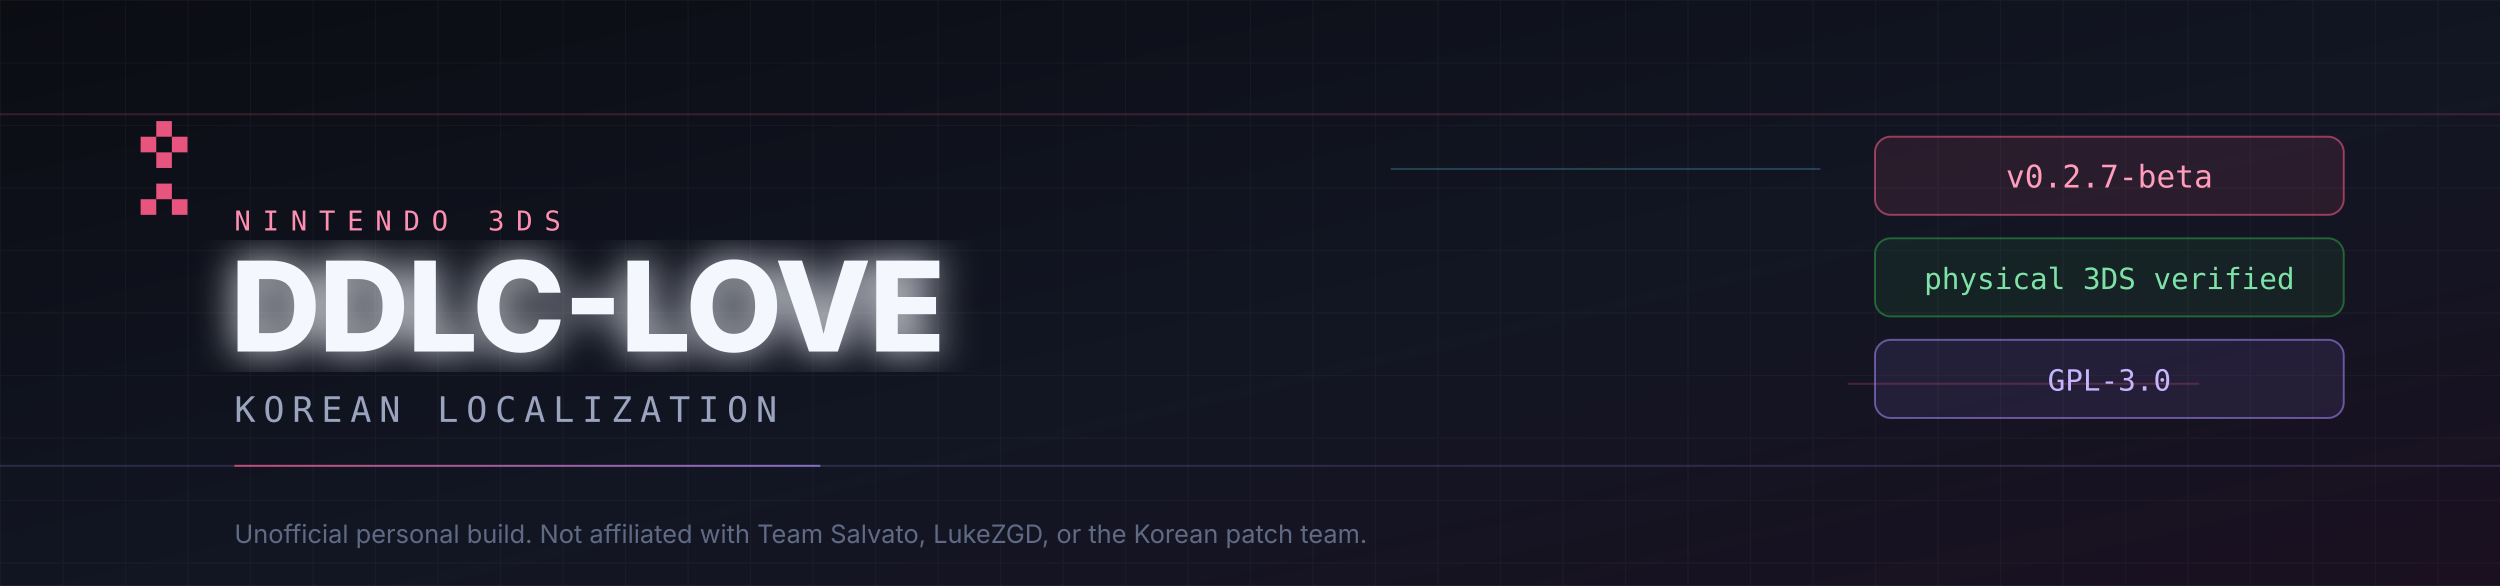
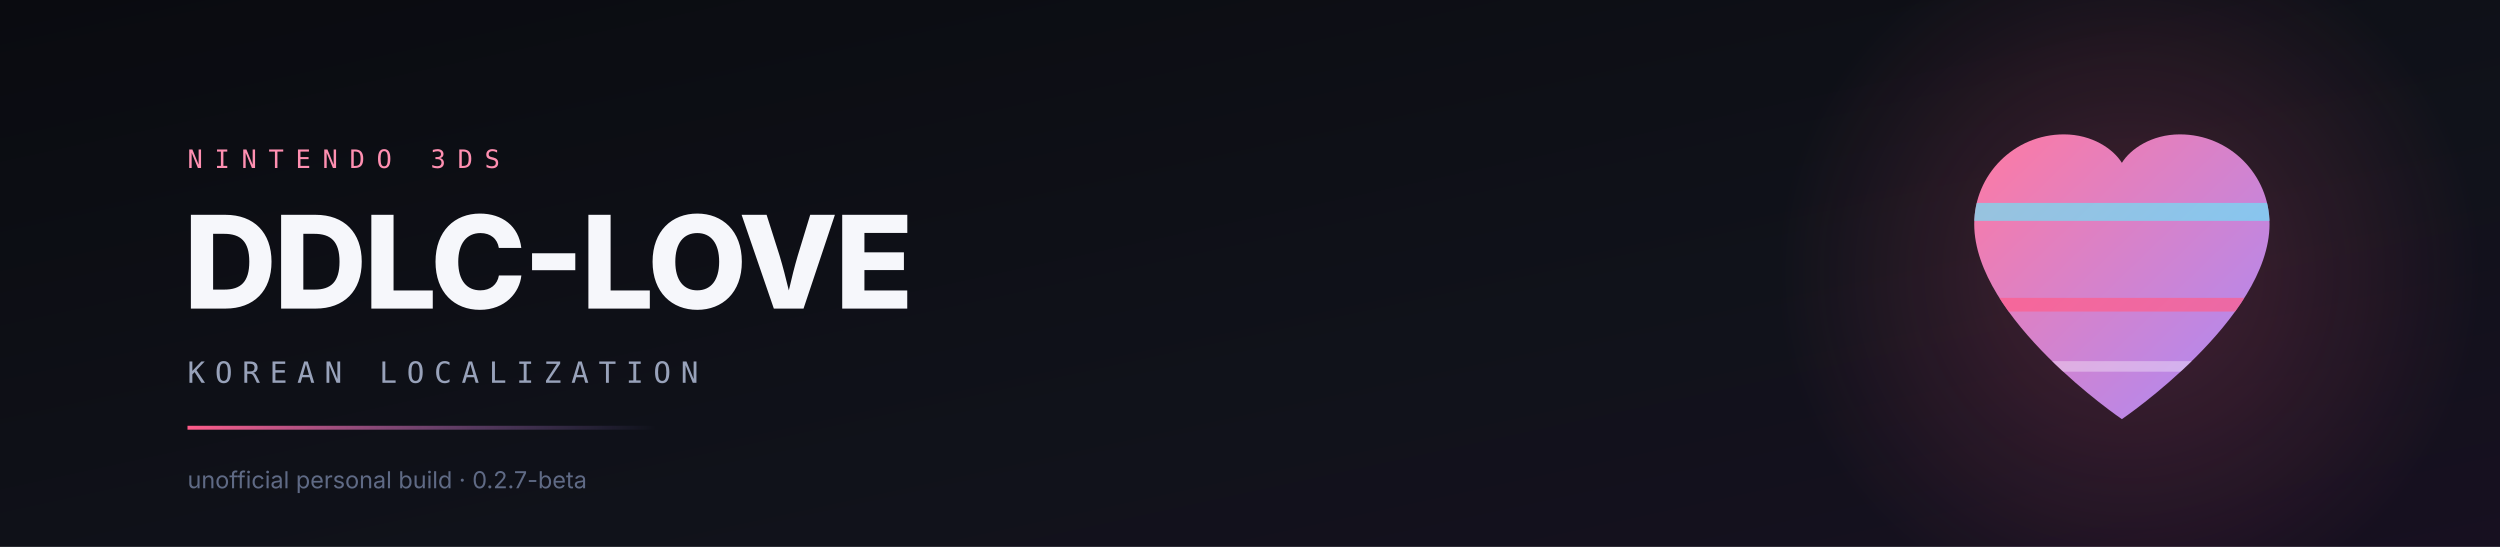
- <svg xmlns="http://www.w3.org/2000/svg" width="1280" height="300" viewBox="0 0 1280 300" role="img" aria-label="DDLC-LOVE Korean localization for Nintendo 3DS">
+ <svg xmlns="http://www.w3.org/2000/svg" width="1280" height="280" viewBox="0 0 1280 280" role="img" aria-label="DDLC-LOVE Korean localization for Nintendo 3DS">
  <defs>
    <linearGradient id="bg" x1="0" y1="0" x2="1" y2="1">
-       <stop offset="0" stop-color="#0b0d13" />
-       <stop offset="0.55" stop-color="#121623" />
-       <stop offset="1" stop-color="#1a1020" />
+       <stop offset="0" stop-color="#0a0b10" />
+       <stop offset="0.6" stop-color="#10121a" />
+       <stop offset="1" stop-color="#171020" />
    </linearGradient>
-     <linearGradient id="accent" x1="0" y1="0" x2="1" y2="0">
-       <stop offset="0" stop-color="#ff5c8a" />
+     <radialGradient id="glow" cx="0.5" cy="0.5" r="0.5">
+       <stop offset="0" stop-color="#ff5c8a" stop-opacity="0.22" />
+       <stop offset="1" stop-color="#ff5c8a" stop-opacity="0" />
+     </radialGradient>
+     <linearGradient id="accent" x1="0" y1="0" x2="1" y2="1">
+       <stop offset="0" stop-color="#ff7aa2" />
      <stop offset="1" stop-color="#a78bfa" />
    </linearGradient>
-     <pattern id="grid" width="32" height="32" patternUnits="userSpaceOnUse">
-       <path d="M32 0H0V32" fill="none" stroke="#ffffff" stroke-opacity="0.035" stroke-width="1" />
-     </pattern>
-     <filter id="glow" x="-20%" y="-20%" width="140%" height="140%">
-       <feGaussianBlur stdDeviation="10" result="b" />
-       <feMerge>
-         <feMergeNode in="b" />
-         <feMergeNode in="SourceGraphic" />
-       </feMerge>
-     </filter>
+     <linearGradient id="rule" x1="0" y1="0" x2="1" y2="0">
+       <stop offset="0" stop-color="#ff5c8a" />
+       <stop offset="1" stop-color="#a78bfa" stop-opacity="0" />
+     </linearGradient>
+     <clipPath id="heartClip">
+       <path d="M16 29S2 19.5 2 10.5C2 5.8 5.8 2 10.5 2c2.7 0 4.7 1.4 5.5 2.7C16.8 3.4 18.8 2 21.5 2 26.2 2 30 5.8 30 10.5 30 19.5 16 29 16 29z" />
+     </clipPath>
  </defs>
-   <rect width="1280" height="300" fill="url(#bg)" />
-   <rect width="1280" height="300" fill="url(#grid)" />
-   <rect x="0" y="58" width="1280" height="1" fill="#ff5c8a" opacity="0.18" />
-   <rect x="0" y="238" width="1280" height="1" fill="#a78bfa" opacity="0.18" />
-   <rect x="712" y="86" width="220" height="1" fill="#67e8f9" opacity="0.22" />
-   <rect x="946" y="196" width="180" height="1" fill="#ff5c8a" opacity="0.22" />
-   <g fill="#ff5c8a" opacity="0.9">
-     <rect x="72" y="70" width="8" height="8" />
-     <rect x="80" y="62" width="8" height="8" />
-     <rect x="88" y="70" width="8" height="8" />
-     <rect x="80" y="78" width="8" height="8" />
-     <rect x="80" y="94" width="8" height="8" />
-     <rect x="72" y="102" width="8" height="8" />
-     <rect x="88" y="102" width="8" height="8" />
+   <rect width="1280" height="280" fill="url(#bg)" />
+   <circle cx="1090" cy="140" r="180" fill="url(#glow)" />
+   <text x="96" y="86" font-family="ui-monospace, SFMono-Regular, Menlo, Consolas, monospace" font-size="13" letter-spacing="6" fill="#ff8fb1">NINTENDO 3DS</text>
+   <text x="94" y="158" font-family="ui-sans-serif, system-ui, -apple-system, Segoe UI, sans-serif" font-size="66" font-weight="800" letter-spacing="-1.5" fill="#f6f7fb">DDLC-LOVE</text>
+   <text x="96" y="196" font-family="ui-monospace, SFMono-Regular, Menlo, Consolas, monospace" font-size="15" letter-spacing="5" fill="#98a2ba">KOREAN LOCALIZATION</text>
+   <rect x="96" y="218" width="240" height="2" fill="url(#rule)" />
+   <text x="96" y="250" font-family="ui-sans-serif, system-ui, -apple-system, Segoe UI, sans-serif" font-size="12" fill="#5f6a85">unofficial personal build · 0.2.7-beta</text>
+   <g transform="translate(1000,58) scale(5.4)">
+     <path d="M16 29S2 19.5 2 10.5C2 5.8 5.8 2 10.5 2c2.7 0 4.7 1.4 5.5 2.7C16.8 3.4 18.8 2 21.5 2 26.2 2 30 5.8 30 10.5 30 19.5 16 29 16 29z" fill="url(#accent)" />
+     <g clip-path="url(#heartClip)">
+       <rect x="-4" y="8.5" width="40" height="1.7" fill="#67e8f9" opacity="0.65" transform="translate(2,0)" />
+       <rect x="-4" y="17.5" width="40" height="1.3" fill="#ff5c8a" opacity="0.7" transform="translate(-2,0)" />
+       <rect x="-4" y="23.5" width="40" height="1" fill="#ffffff" opacity="0.35" transform="translate(1,0)" />
+     </g>
  </g>
-   <text x="120" y="118" font-family="ui-monospace, SFMono-Regular, Menlo, Consolas, monospace" font-size="14" letter-spacing="6" fill="#ff8fb1">NINTENDO 3DS</text>
-   <text x="118" y="180" font-family="ui-sans-serif, system-ui, -apple-system, Segoe UI, sans-serif" font-size="64" font-weight="800" letter-spacing="-1" fill="#f5f7ff" filter="url(#glow)">DDLC-LOVE</text>
-   <text x="120" y="216" font-family="ui-monospace, SFMono-Regular, Menlo, Consolas, monospace" font-size="18" letter-spacing="4" fill="#9aa4bf">KOREAN LOCALIZATION</text>
-   <rect x="120" y="238" width="300" height="1" fill="url(#accent)" opacity="0.7" />
-   <g font-family="ui-monospace, SFMono-Regular, Menlo, Consolas, monospace">
-     <rect x="960" y="70" width="240" height="40" rx="8" fill="#ff5c8a" fill-opacity="0.10" stroke="#ff5c8a" stroke-opacity="0.55" />
-     <text x="1080" y="96" text-anchor="middle" font-size="16" fill="#ff9dbb">v0.2.7-beta</text>
-     <rect x="960" y="122" width="240" height="40" rx="8" fill="#2ea043" fill-opacity="0.10" stroke="#2ea043" stroke-opacity="0.55" />
-     <text x="1080" y="148" text-anchor="middle" font-size="15" fill="#7ee2a8">physical 3DS verified</text>
-     <rect x="960" y="174" width="240" height="40" rx="8" fill="#a78bfa" fill-opacity="0.10" stroke="#a78bfa" stroke-opacity="0.55" />
-     <text x="1080" y="200" text-anchor="middle" font-size="15" fill="#c4b5fd">GPL-3.0</text>
-   </g>
-   <text x="120" y="278" font-family="ui-sans-serif, system-ui, -apple-system, Segoe UI, sans-serif" font-size="13" fill="#5f6a85">Unofficial personal build. Not affiliated with Team Salvato, LukeZGD, or the Korean patch team.</text>
</svg>
